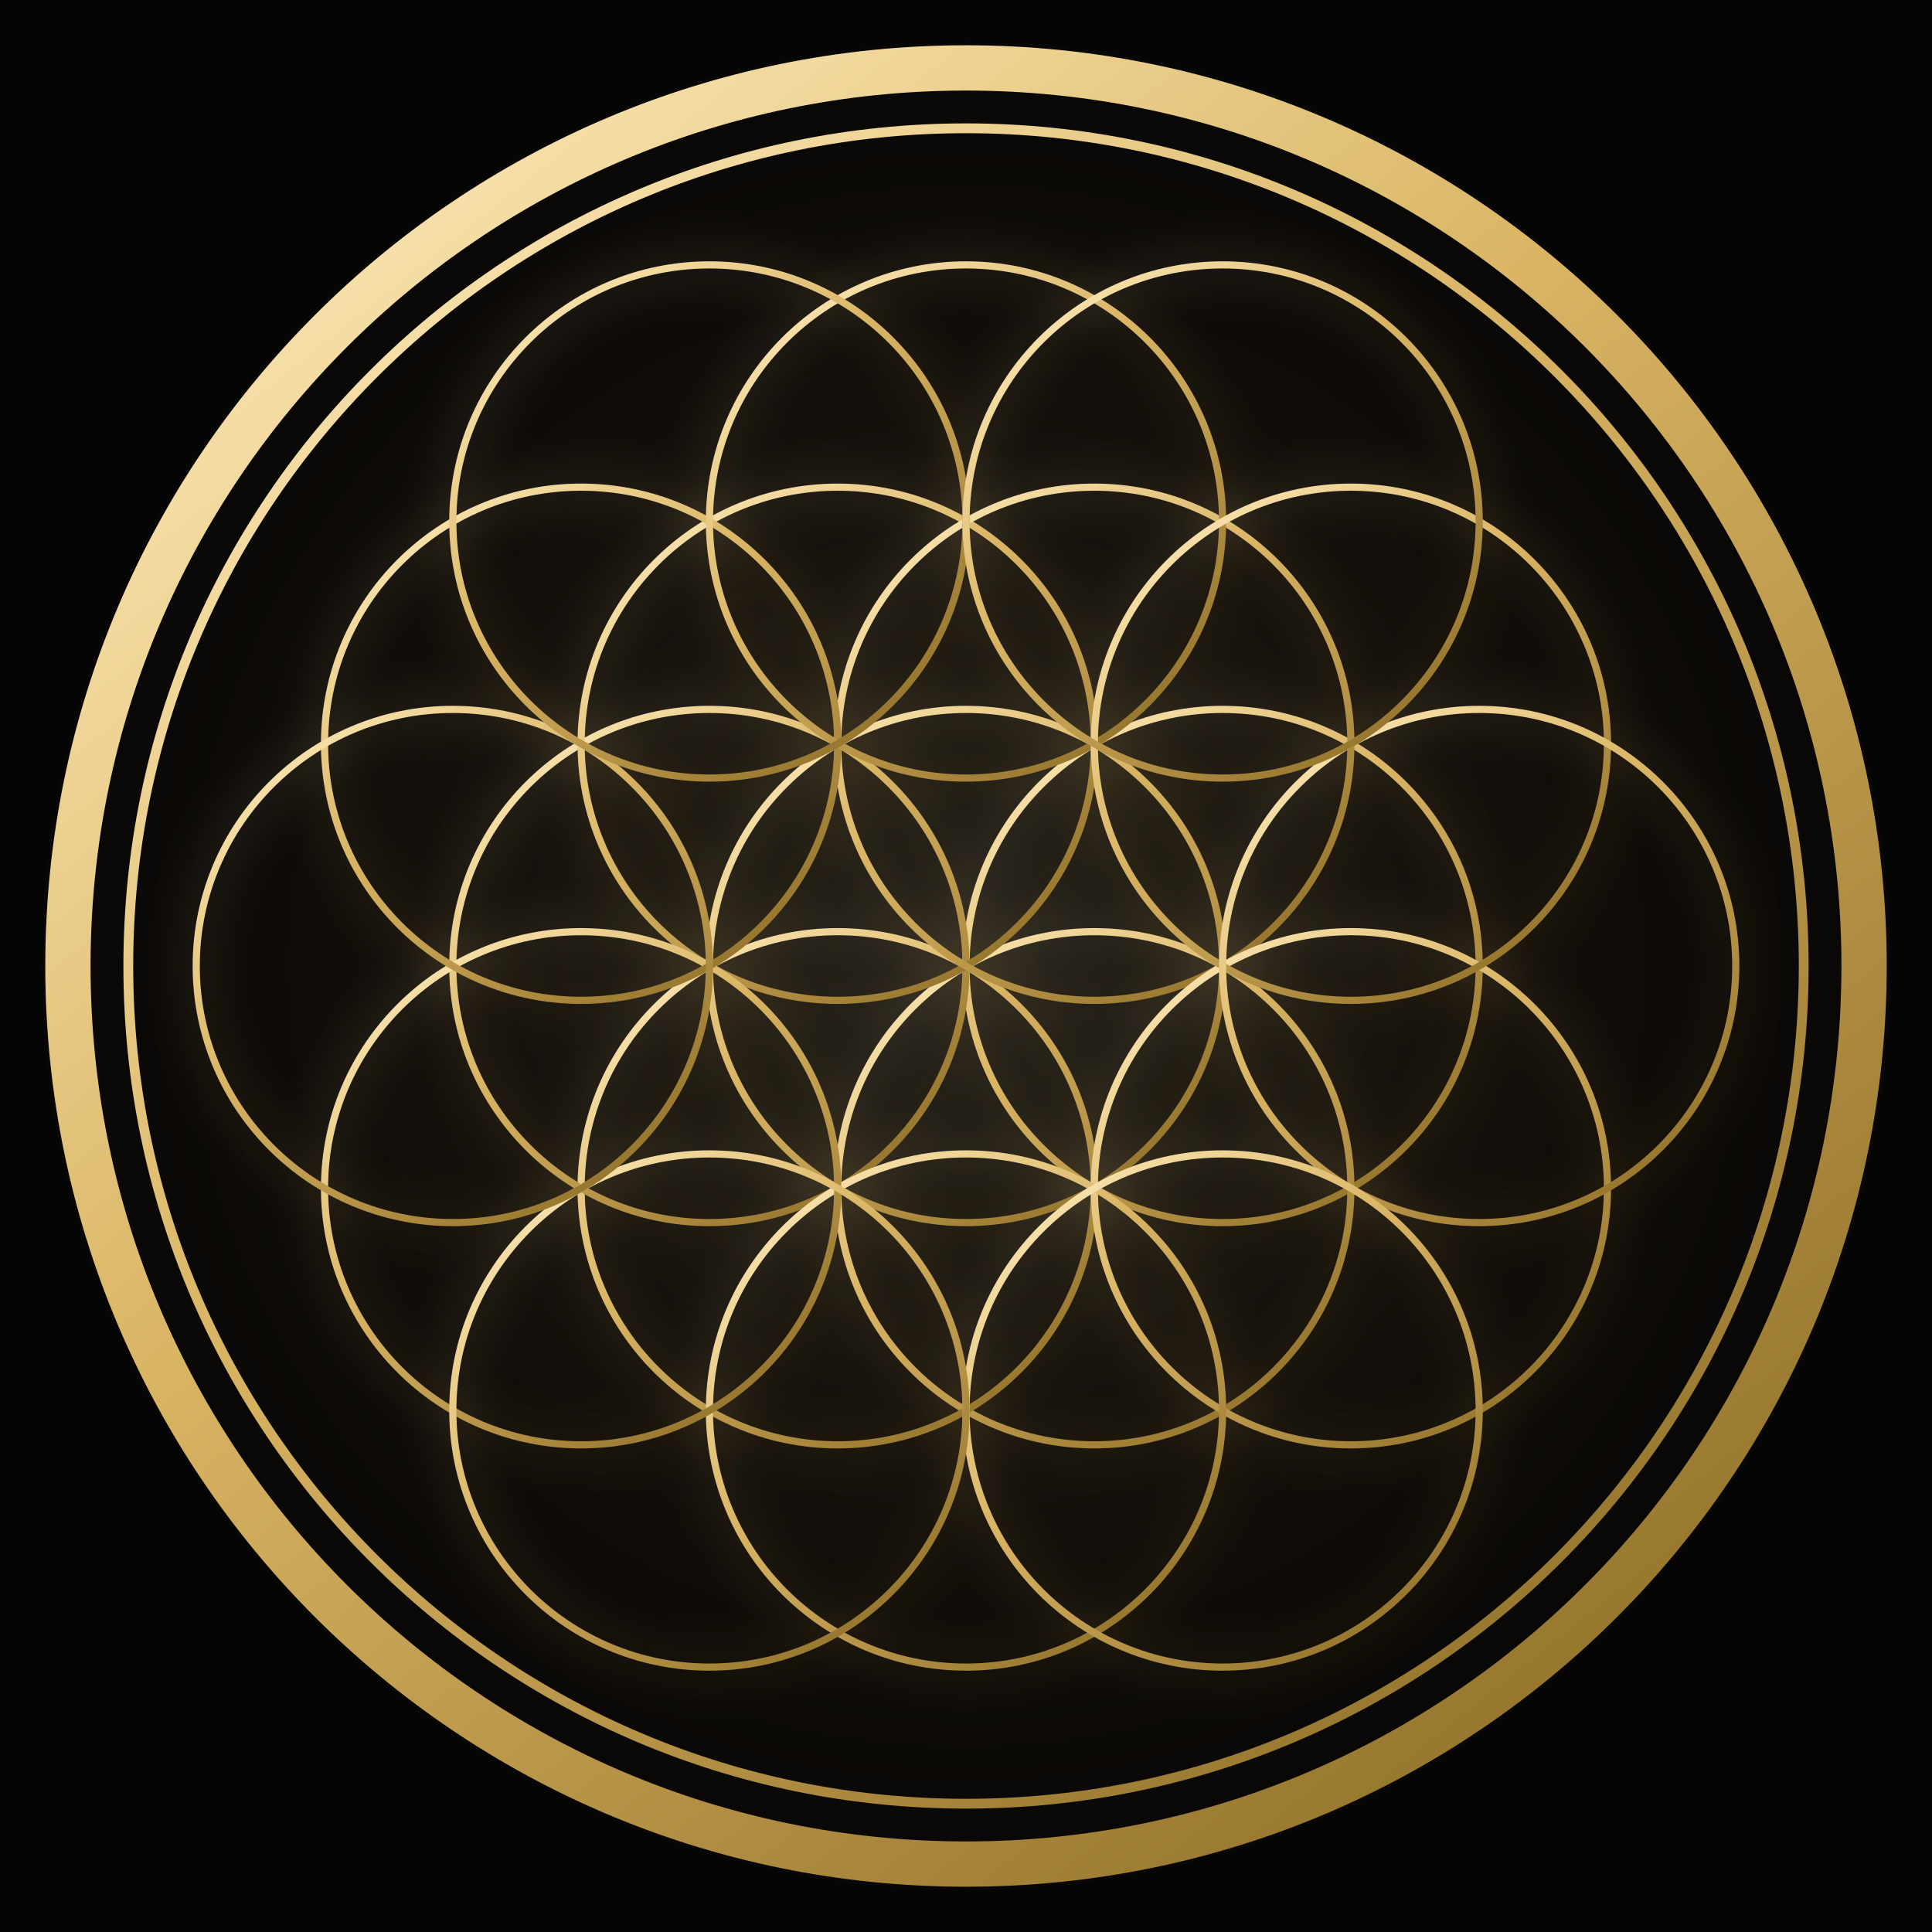
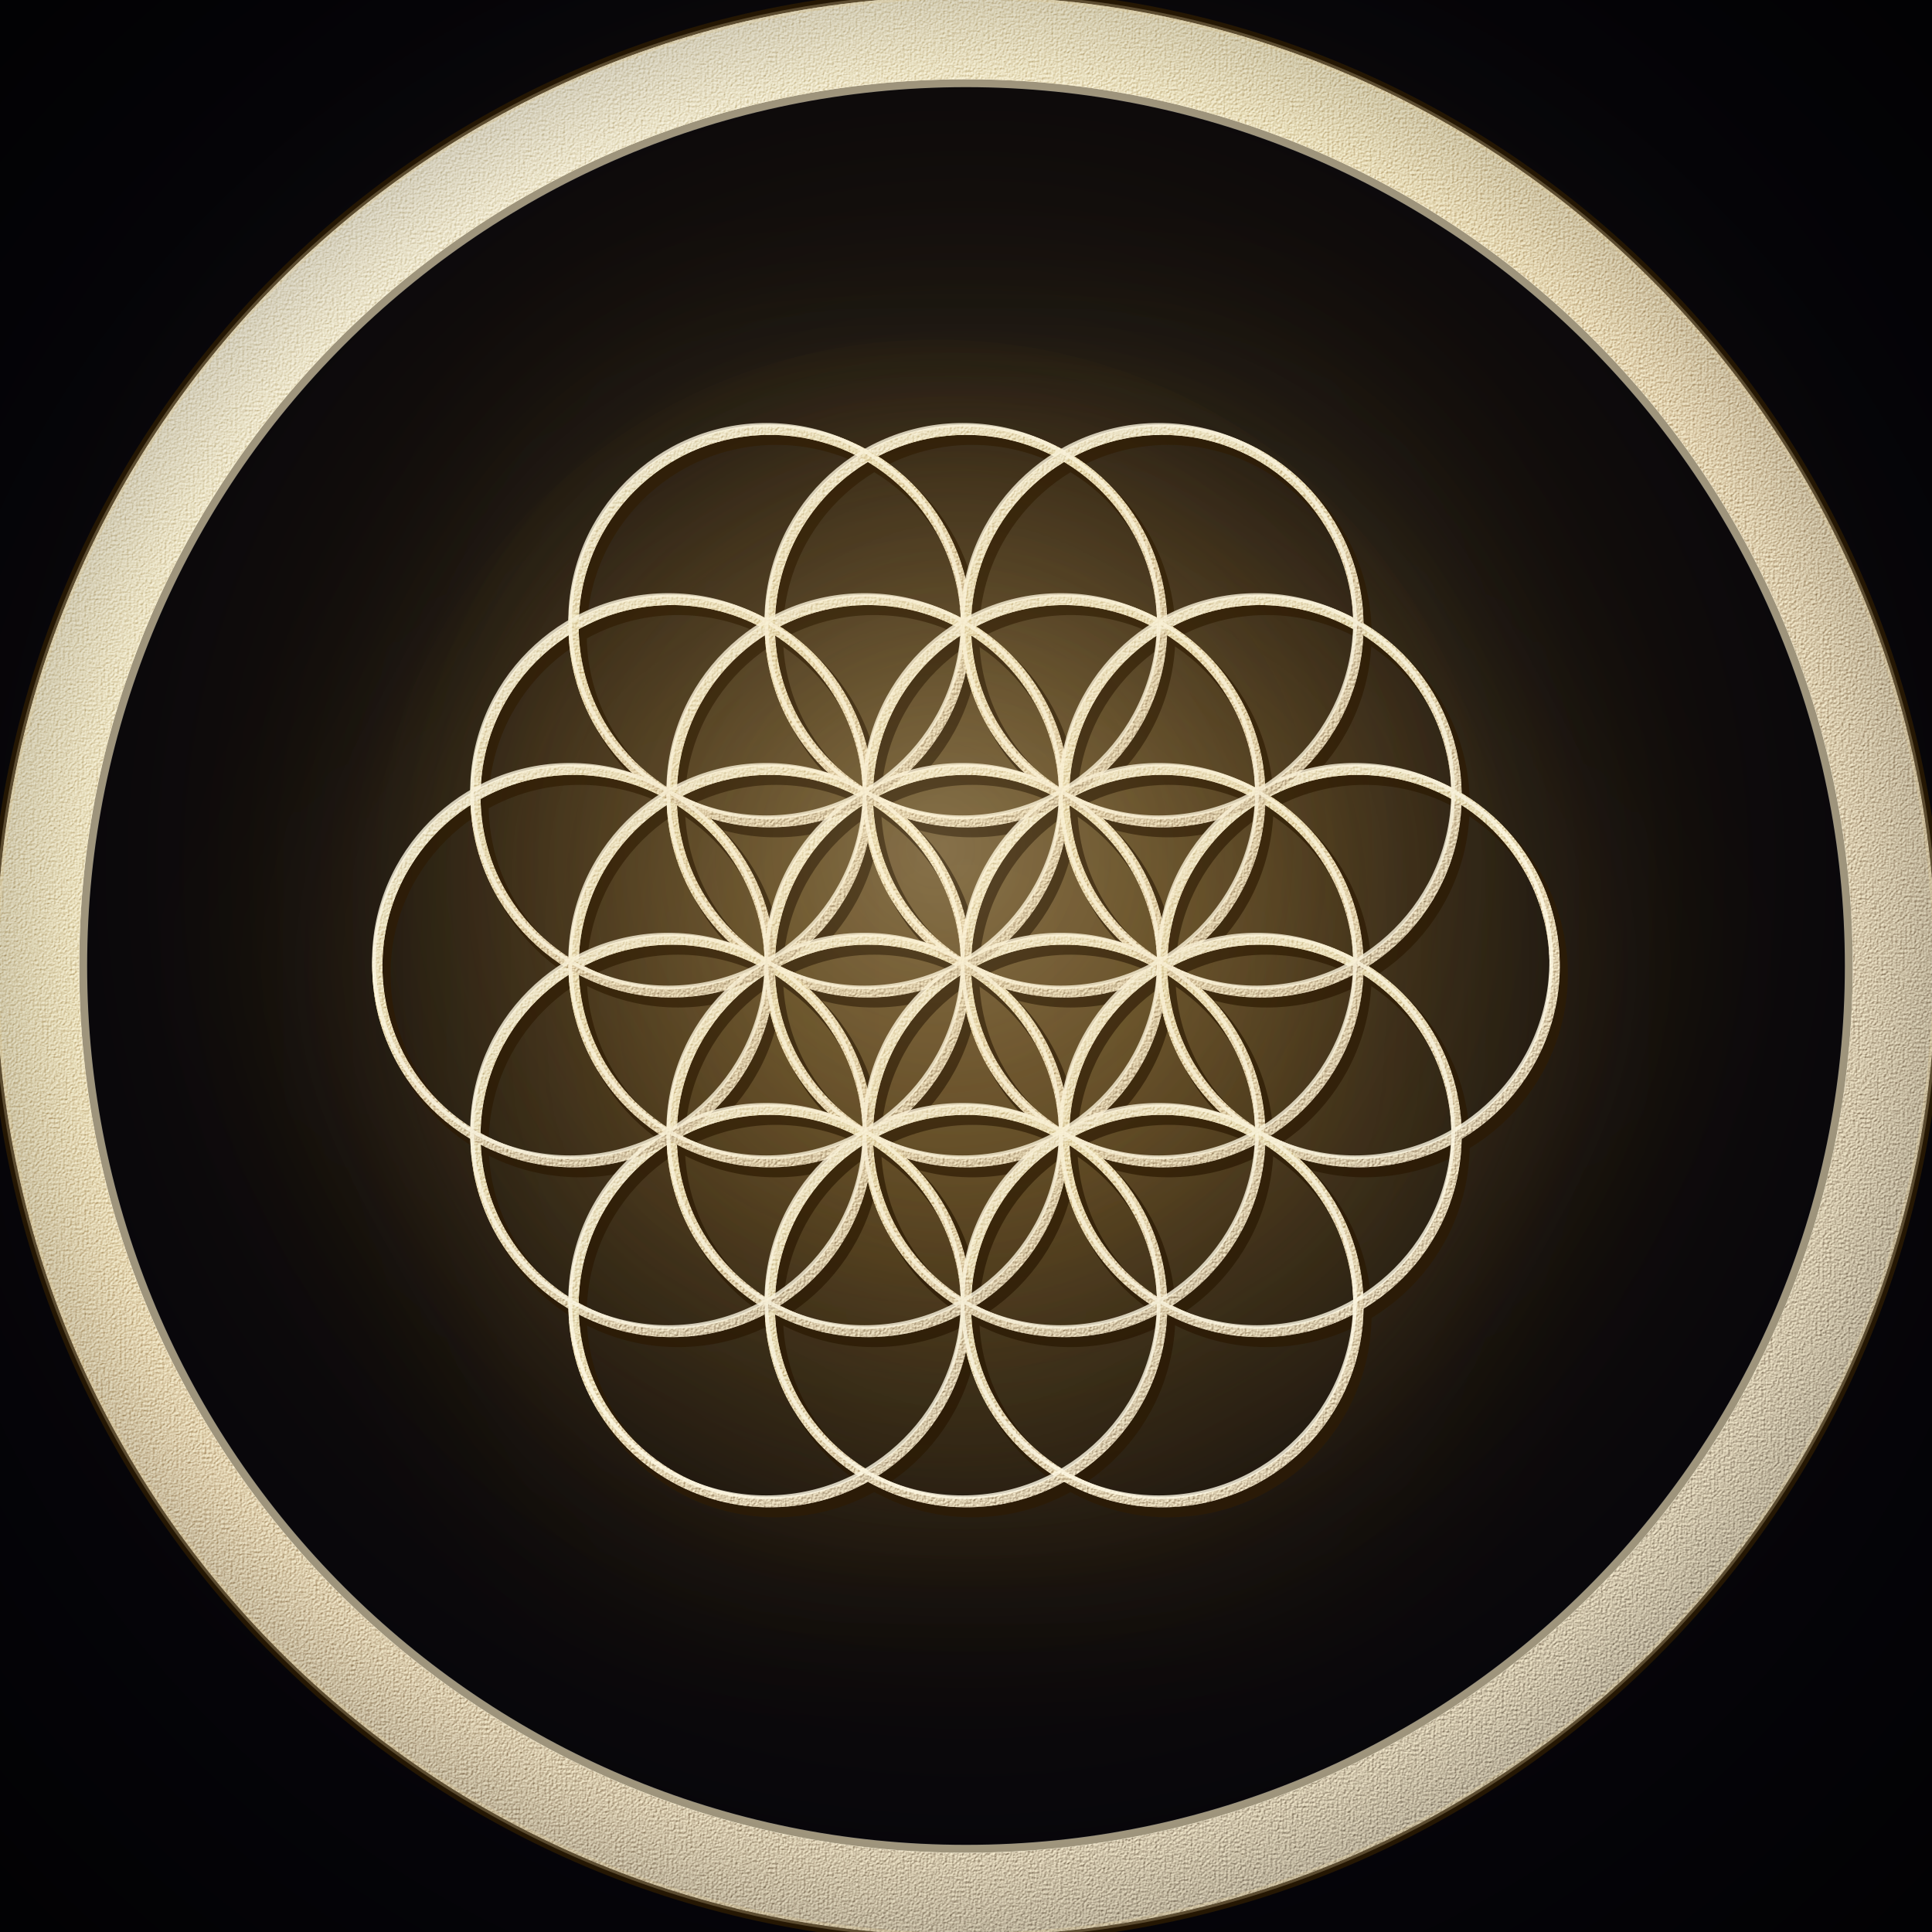
<svg xmlns="http://www.w3.org/2000/svg" viewBox="0 0 512 512" width="512" height="512">
  <defs>
-     <linearGradient id="g" x1="0.1" y1="0" x2="0.9" y2="1">
-       <stop offset="0%" stop-color="#FFEDBE" />
-       <stop offset="42%" stop-color="#D9B463" />
-       <stop offset="100%" stop-color="#8A6A24" />
+     <linearGradient id="band" x1="0.15" y1="0" x2="0.85" y2="1">
+       <stop offset="0%" stop-color="#FFF9DE" />
+       <stop offset="16%" stop-color="#EFD79A" />
+       <stop offset="42%" stop-color="#C9A050" />
+       <stop offset="68%" stop-color="#8E681F" />
+       <stop offset="100%" stop-color="#4E3409" />
    </linearGradient>
-     <radialGradient id="amb" cx="0.5" cy="0.5" r="0.55">
-       <stop offset="0%" stop-color="#FFE2A8" stop-opacity=".12" />
-       <stop offset="100%" stop-color="#FF9A00" stop-opacity="0" />
+     <linearGradient id="lined" x1="0.2" y1="0" x2="0.8" y2="1">
+       <stop offset="0%" stop-color="#FFEFC0" />
+       <stop offset="40%" stop-color="#D9B463" />
+       <stop offset="100%" stop-color="#7E5A16" />
+     </linearGradient>
+     <linearGradient id="hot" x1="0" y1="0" x2="1" y2="1">
+       <stop offset="0%" stop-color="#FFFFFF" />
+       <stop offset="26%" stop-color="#FFF4C0" />
+       <stop offset="64%" stop-color="#FFBE33" />
+       <stop offset="100%" stop-color="#C46A00" />
+     </linearGradient>
+     <radialGradient id="amb" cx="0.5" cy="0.45" r="0.6">
+       <stop offset="0%" stop-color="#FFE7B0" stop-opacity=".2" />
+       <stop offset="60%" stop-color="#B8862A" stop-opacity=".06" />
+       <stop offset="100%" stop-color="#000" stop-opacity="0" />
    </radialGradient>
-     <filter id="gl" x="-40%" y="-40%" width="180%" height="180%">
-       <feGaussianBlur stdDeviation="6" />
+     <radialGradient id="vig" cx="0.5" cy="0.5" r="0.78">
+       <stop offset="58%" stop-color="#000" stop-opacity="0" />
+       <stop offset="100%" stop-color="#000" stop-opacity=".85" />
+     </radialGradient>
+     <filter id="b9" x="-40%" y="-40%" width="180%" height="180%">
+       <feGaussianBlur stdDeviation="9" />
+     </filter>
+     <filter id="b24" x="-50%" y="-50%" width="200%" height="200%">
+       <feGaussianBlur stdDeviation="24" />
+     </filter>
+     <filter id="metal" x="-15%" y="-15%" width="130%" height="130%">
+       <feTurbulence type="fractalNoise" baseFrequency="1.6" numOctaves="3" seed="23" result="n" />
+       <feDiffuseLighting in="n" lighting-color="#FFF3D4" surfaceScale="1.2" result="lit">
+         <feDistantLight azimuth="232" elevation="52" />
+       </feDiffuseLighting>
+       <feComposite in="lit" in2="SourceGraphic" operator="in" result="t" />
+       <feBlend in="SourceGraphic" in2="t" mode="soft-light" />
    </filter>
  </defs>
-   <rect width="512" height="512" fill="#050506" />
-   <circle cx="256" cy="256" r="245" fill="url(#amb)" />
-   <circle cx="256" cy="256" r="238" fill="none" stroke="url(#g)" stroke-width="12" />
-   <circle cx="256" cy="256" r="222" fill="none" stroke="url(#g)" stroke-width="2.6" />
-   <g filter="url(#gl)" opacity=".4">
-     <circle cx="256.0" cy="256.0" r="68" fill="none" stroke="url(#g)" stroke-width="1.9" />
-     <circle cx="324.0" cy="256.0" r="68" fill="none" stroke="url(#g)" stroke-width="1.9" />
-     <circle cx="290.0" cy="314.9" r="68" fill="none" stroke="url(#g)" stroke-width="1.9" />
-     <circle cx="222.0" cy="314.9" r="68" fill="none" stroke="url(#g)" stroke-width="1.9" />
-     <circle cx="188.0" cy="256.0" r="68" fill="none" stroke="url(#g)" stroke-width="1.9" />
-     <circle cx="222.0" cy="197.1" r="68" fill="none" stroke="url(#g)" stroke-width="1.9" />
-     <circle cx="290.0" cy="197.1" r="68" fill="none" stroke="url(#g)" stroke-width="1.9" />
-     <circle cx="358.0" cy="314.9" r="68" fill="none" stroke="url(#g)" stroke-width="1.9" />
-     <circle cx="256.0" cy="373.8" r="68" fill="none" stroke="url(#g)" stroke-width="1.9" />
-     <circle cx="154.0" cy="314.9" r="68" fill="none" stroke="url(#g)" stroke-width="1.9" />
-     <circle cx="154.0" cy="197.1" r="68" fill="none" stroke="url(#g)" stroke-width="1.9" />
-     <circle cx="256.0" cy="138.2" r="68" fill="none" stroke="url(#g)" stroke-width="1.9" />
-     <circle cx="358.0" cy="197.1" r="68" fill="none" stroke="url(#g)" stroke-width="1.9" />
-     <circle cx="392.0" cy="256.0" r="68" fill="none" stroke="url(#g)" stroke-width="1.9" />
-     <circle cx="324.0" cy="373.8" r="68" fill="none" stroke="url(#g)" stroke-width="1.9" />
-     <circle cx="188.0" cy="373.8" r="68" fill="none" stroke="url(#g)" stroke-width="1.9" />
-     <circle cx="120.0" cy="256.0" r="68" fill="none" stroke="url(#g)" stroke-width="1.9" />
-     <circle cx="188.0" cy="138.2" r="68" fill="none" stroke="url(#g)" stroke-width="1.9" />
-     <circle cx="324.0" cy="138.2" r="68" fill="none" stroke="url(#g)" stroke-width="1.9" />
+   <rect width="512" height="512" fill="#06050a" />
+   <rect width="512" height="512" fill="url(#amb)" />
+   <g filter="url(#b24)" opacity=".5">
+     <circle cx="256.0" cy="256.0" r="52" fill="none" stroke="#D9A33A" stroke-width="6" opacity="1" />
+     <circle cx="308.0" cy="256.0" r="52" fill="none" stroke="#D9A33A" stroke-width="6" opacity="1" />
+     <circle cx="282.0" cy="301.0" r="52" fill="none" stroke="#D9A33A" stroke-width="6" opacity="1" />
+     <circle cx="230.0" cy="301.0" r="52" fill="none" stroke="#D9A33A" stroke-width="6" opacity="1" />
+     <circle cx="204.0" cy="256.0" r="52" fill="none" stroke="#D9A33A" stroke-width="6" opacity="1" />
+     <circle cx="230.0" cy="211.0" r="52" fill="none" stroke="#D9A33A" stroke-width="6" opacity="1" />
+     <circle cx="282.0" cy="211.0" r="52" fill="none" stroke="#D9A33A" stroke-width="6" opacity="1" />
+     <circle cx="334.0" cy="301.0" r="52" fill="none" stroke="#D9A33A" stroke-width="6" opacity="1" />
+     <circle cx="256.0" cy="346.1" r="52" fill="none" stroke="#D9A33A" stroke-width="6" opacity="1" />
+     <circle cx="178.0" cy="301.0" r="52" fill="none" stroke="#D9A33A" stroke-width="6" opacity="1" />
+     <circle cx="178.0" cy="211.0" r="52" fill="none" stroke="#D9A33A" stroke-width="6" opacity="1" />
+     <circle cx="256.0" cy="165.9" r="52" fill="none" stroke="#D9A33A" stroke-width="6" opacity="1" />
+     <circle cx="334.0" cy="211.0" r="52" fill="none" stroke="#D9A33A" stroke-width="6" opacity="1" />
+     <circle cx="360.0" cy="256.0" r="52" fill="none" stroke="#D9A33A" stroke-width="6" opacity="1" />
+     <circle cx="308.0" cy="346.1" r="52" fill="none" stroke="#D9A33A" stroke-width="6" opacity="1" />
+     <circle cx="204.0" cy="346.1" r="52" fill="none" stroke="#D9A33A" stroke-width="6" opacity="1" />
+     <circle cx="152.0" cy="256.0" r="52" fill="none" stroke="#D9A33A" stroke-width="6" opacity="1" />
+     <circle cx="204.0" cy="165.9" r="52" fill="none" stroke="#D9A33A" stroke-width="6" opacity="1" />
+     <circle cx="308.0" cy="165.9" r="52" fill="none" stroke="#D9A33A" stroke-width="6" opacity="1" />
  </g>
-   <circle cx="256.0" cy="256.0" r="68" fill="none" stroke="url(#g)" stroke-width="1.9" />
-   <circle cx="324.0" cy="256.0" r="68" fill="none" stroke="url(#g)" stroke-width="1.9" />
-   <circle cx="290.0" cy="314.9" r="68" fill="none" stroke="url(#g)" stroke-width="1.9" />
-   <circle cx="222.0" cy="314.9" r="68" fill="none" stroke="url(#g)" stroke-width="1.9" />
-   <circle cx="188.0" cy="256.0" r="68" fill="none" stroke="url(#g)" stroke-width="1.9" />
-   <circle cx="222.0" cy="197.1" r="68" fill="none" stroke="url(#g)" stroke-width="1.9" />
-   <circle cx="290.0" cy="197.1" r="68" fill="none" stroke="url(#g)" stroke-width="1.9" />
-   <circle cx="358.0" cy="314.9" r="68" fill="none" stroke="url(#g)" stroke-width="1.9" />
-   <circle cx="256.0" cy="373.8" r="68" fill="none" stroke="url(#g)" stroke-width="1.9" />
-   <circle cx="154.0" cy="314.9" r="68" fill="none" stroke="url(#g)" stroke-width="1.9" />
-   <circle cx="154.0" cy="197.1" r="68" fill="none" stroke="url(#g)" stroke-width="1.9" />
-   <circle cx="256.0" cy="138.2" r="68" fill="none" stroke="url(#g)" stroke-width="1.9" />
-   <circle cx="358.0" cy="197.1" r="68" fill="none" stroke="url(#g)" stroke-width="1.9" />
-   <circle cx="392.0" cy="256.0" r="68" fill="none" stroke="url(#g)" stroke-width="1.9" />
-   <circle cx="324.0" cy="373.8" r="68" fill="none" stroke="url(#g)" stroke-width="1.9" />
-   <circle cx="188.0" cy="373.8" r="68" fill="none" stroke="url(#g)" stroke-width="1.9" />
-   <circle cx="120.0" cy="256.0" r="68" fill="none" stroke="url(#g)" stroke-width="1.9" />
-   <circle cx="188.0" cy="138.2" r="68" fill="none" stroke="url(#g)" stroke-width="1.9" />
-   <circle cx="324.0" cy="138.2" r="68" fill="none" stroke="url(#g)" stroke-width="1.9" />
+   <circle cx="256" cy="256" r="246" fill="none" stroke="#2A1A04" stroke-width="26" />
+   <circle cx="256" cy="256" r="246" fill="none" stroke="url(#band)" stroke-width="22" filter="url(#metal)" />
+   <circle cx="256" cy="256" r="234" fill="none" stroke="#FFF9DE" stroke-width="2.2" opacity=".55" />
+   <circle cx="256" cy="256" r="257" fill="none" stroke="#FFE9AE" stroke-width="1.6" opacity=".3" />
+   <g opacity=".9">
+     <circle cx="257.7" cy="258.2" r="52" fill="none" stroke="#2B1B06" stroke-width="3.6" opacity="1" />
+     <circle cx="309.7" cy="258.2" r="52" fill="none" stroke="#2B1B06" stroke-width="3.6" opacity="1" />
+     <circle cx="283.7" cy="303.2" r="52" fill="none" stroke="#2B1B06" stroke-width="3.6" opacity="1" />
+     <circle cx="231.7" cy="303.2" r="52" fill="none" stroke="#2B1B06" stroke-width="3.6" opacity="1" />
+     <circle cx="205.7" cy="258.2" r="52" fill="none" stroke="#2B1B06" stroke-width="3.6" opacity="1" />
+     <circle cx="231.7" cy="213.2" r="52" fill="none" stroke="#2B1B06" stroke-width="3.6" opacity="1" />
+     <circle cx="283.7" cy="213.2" r="52" fill="none" stroke="#2B1B06" stroke-width="3.6" opacity="1" />
+     <circle cx="335.7" cy="303.2" r="52" fill="none" stroke="#2B1B06" stroke-width="3.6" opacity="1" />
+     <circle cx="257.7" cy="348.3" r="52" fill="none" stroke="#2B1B06" stroke-width="3.6" opacity="1" />
+     <circle cx="179.7" cy="303.2" r="52" fill="none" stroke="#2B1B06" stroke-width="3.6" opacity="1" />
+     <circle cx="179.7" cy="213.2" r="52" fill="none" stroke="#2B1B06" stroke-width="3.6" opacity="1" />
+     <circle cx="257.7" cy="168.1" r="52" fill="none" stroke="#2B1B06" stroke-width="3.6" opacity="1" />
+     <circle cx="335.7" cy="213.2" r="52" fill="none" stroke="#2B1B06" stroke-width="3.6" opacity="1" />
+     <circle cx="361.7" cy="258.2" r="52" fill="none" stroke="#2B1B06" stroke-width="3.6" opacity="1" />
+     <circle cx="309.7" cy="348.3" r="52" fill="none" stroke="#2B1B06" stroke-width="3.6" opacity="1" />
+     <circle cx="205.7" cy="348.3" r="52" fill="none" stroke="#2B1B06" stroke-width="3.6" opacity="1" />
+     <circle cx="153.7" cy="258.2" r="52" fill="none" stroke="#2B1B06" stroke-width="3.6" opacity="1" />
+     <circle cx="205.7" cy="168.1" r="52" fill="none" stroke="#2B1B06" stroke-width="3.6" opacity="1" />
+     <circle cx="309.7" cy="168.1" r="52" fill="none" stroke="#2B1B06" stroke-width="3.6" opacity="1" />
+   </g>
+   <g filter="url(#metal)">
+     <circle cx="256.0" cy="256.0" r="52" fill="none" stroke="url(#lined)" stroke-width="2.7" opacity="1" />
+     <circle cx="308.0" cy="256.0" r="52" fill="none" stroke="url(#lined)" stroke-width="2.7" opacity="1" />
+     <circle cx="282.0" cy="301.0" r="52" fill="none" stroke="url(#lined)" stroke-width="2.7" opacity="1" />
+     <circle cx="230.0" cy="301.0" r="52" fill="none" stroke="url(#lined)" stroke-width="2.7" opacity="1" />
+     <circle cx="204.0" cy="256.0" r="52" fill="none" stroke="url(#lined)" stroke-width="2.7" opacity="1" />
+     <circle cx="230.0" cy="211.0" r="52" fill="none" stroke="url(#lined)" stroke-width="2.7" opacity="1" />
+     <circle cx="282.0" cy="211.0" r="52" fill="none" stroke="url(#lined)" stroke-width="2.7" opacity="1" />
+     <circle cx="334.0" cy="301.0" r="52" fill="none" stroke="url(#lined)" stroke-width="2.7" opacity="1" />
+     <circle cx="256.0" cy="346.1" r="52" fill="none" stroke="url(#lined)" stroke-width="2.7" opacity="1" />
+     <circle cx="178.0" cy="301.0" r="52" fill="none" stroke="url(#lined)" stroke-width="2.7" opacity="1" />
+     <circle cx="178.0" cy="211.0" r="52" fill="none" stroke="url(#lined)" stroke-width="2.7" opacity="1" />
+     <circle cx="256.0" cy="165.9" r="52" fill="none" stroke="url(#lined)" stroke-width="2.7" opacity="1" />
+     <circle cx="334.0" cy="211.0" r="52" fill="none" stroke="url(#lined)" stroke-width="2.7" opacity="1" />
+     <circle cx="360.0" cy="256.0" r="52" fill="none" stroke="url(#lined)" stroke-width="2.7" opacity="1" />
+     <circle cx="308.0" cy="346.1" r="52" fill="none" stroke="url(#lined)" stroke-width="2.7" opacity="1" />
+     <circle cx="204.0" cy="346.1" r="52" fill="none" stroke="url(#lined)" stroke-width="2.7" opacity="1" />
+     <circle cx="152.0" cy="256.0" r="52" fill="none" stroke="url(#lined)" stroke-width="2.7" opacity="1" />
+     <circle cx="204.0" cy="165.9" r="52" fill="none" stroke="url(#lined)" stroke-width="2.7" opacity="1" />
+     <circle cx="308.0" cy="165.9" r="52" fill="none" stroke="url(#lined)" stroke-width="2.7" opacity="1" />
+   </g>
+   <g opacity=".8">
+     <circle cx="255.1" cy="254.7" r="52" fill="none" stroke="#FFFAE6" stroke-width="1.0" opacity="1" />
+     <circle cx="307.1" cy="254.7" r="52" fill="none" stroke="#FFFAE6" stroke-width="1.0" opacity="1" />
+     <circle cx="281.1" cy="299.7" r="52" fill="none" stroke="#FFFAE6" stroke-width="1.0" opacity="1" />
+     <circle cx="229.1" cy="299.7" r="52" fill="none" stroke="#FFFAE6" stroke-width="1.0" opacity="1" />
+     <circle cx="203.1" cy="254.7" r="52" fill="none" stroke="#FFFAE6" stroke-width="1.0" opacity="1" />
+     <circle cx="229.1" cy="209.7" r="52" fill="none" stroke="#FFFAE6" stroke-width="1.0" opacity="1" />
+     <circle cx="281.1" cy="209.7" r="52" fill="none" stroke="#FFFAE6" stroke-width="1.0" opacity="1" />
+     <circle cx="333.1" cy="299.7" r="52" fill="none" stroke="#FFFAE6" stroke-width="1.0" opacity="1" />
+     <circle cx="255.1" cy="344.8" r="52" fill="none" stroke="#FFFAE6" stroke-width="1.0" opacity="1" />
+     <circle cx="177.1" cy="299.7" r="52" fill="none" stroke="#FFFAE6" stroke-width="1.0" opacity="1" />
+     <circle cx="177.1" cy="209.7" r="52" fill="none" stroke="#FFFAE6" stroke-width="1.0" opacity="1" />
+     <circle cx="255.1" cy="164.6" r="52" fill="none" stroke="#FFFAE6" stroke-width="1.0" opacity="1" />
+     <circle cx="333.1" cy="209.7" r="52" fill="none" stroke="#FFFAE6" stroke-width="1.0" opacity="1" />
+     <circle cx="359.1" cy="254.7" r="52" fill="none" stroke="#FFFAE6" stroke-width="1.0" opacity="1" />
+     <circle cx="307.1" cy="344.8" r="52" fill="none" stroke="#FFFAE6" stroke-width="1.0" opacity="1" />
+     <circle cx="203.1" cy="344.8" r="52" fill="none" stroke="#FFFAE6" stroke-width="1.0" opacity="1" />
+     <circle cx="151.1" cy="254.7" r="52" fill="none" stroke="#FFFAE6" stroke-width="1.0" opacity="1" />
+     <circle cx="203.1" cy="164.6" r="52" fill="none" stroke="#FFFAE6" stroke-width="1.0" opacity="1" />
+     <circle cx="307.1" cy="164.6" r="52" fill="none" stroke="#FFFAE6" stroke-width="1.0" opacity="1" />
+   </g>
+   <circle cx="248" cy="240" r="150" fill="url(#amb)" />
+   <rect width="512" height="512" fill="url(#vig)" />
</svg>
